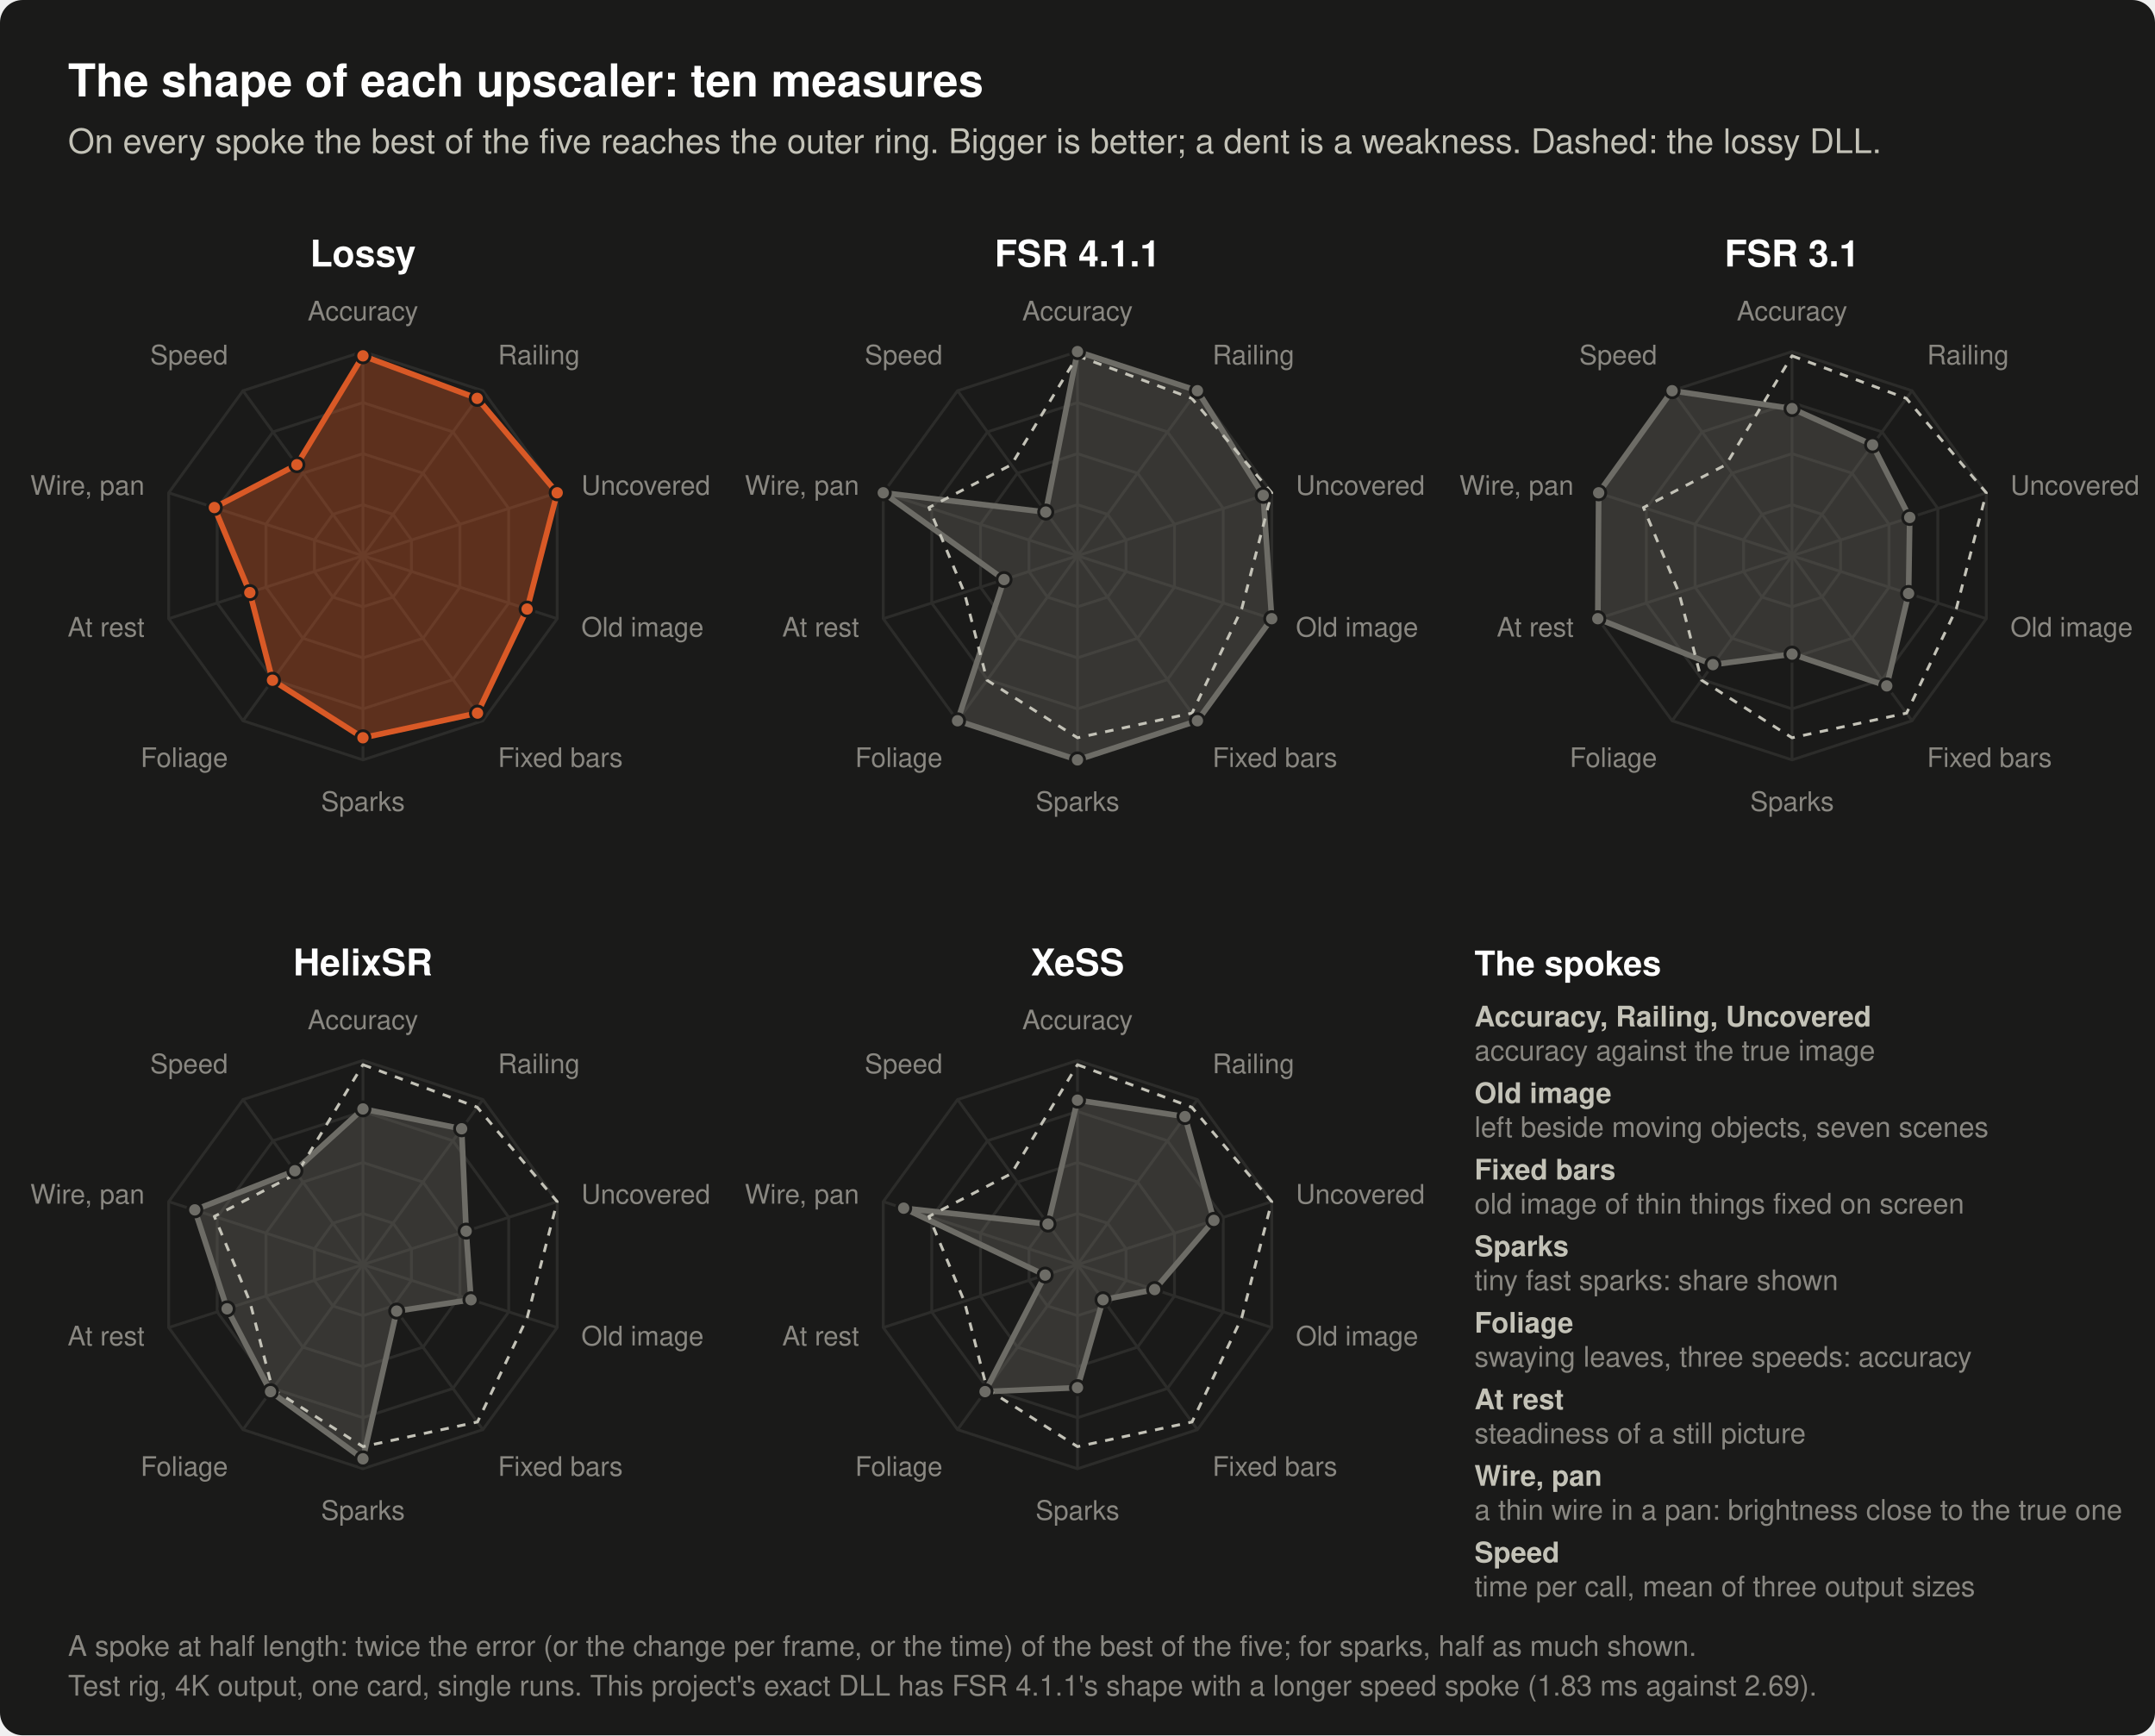
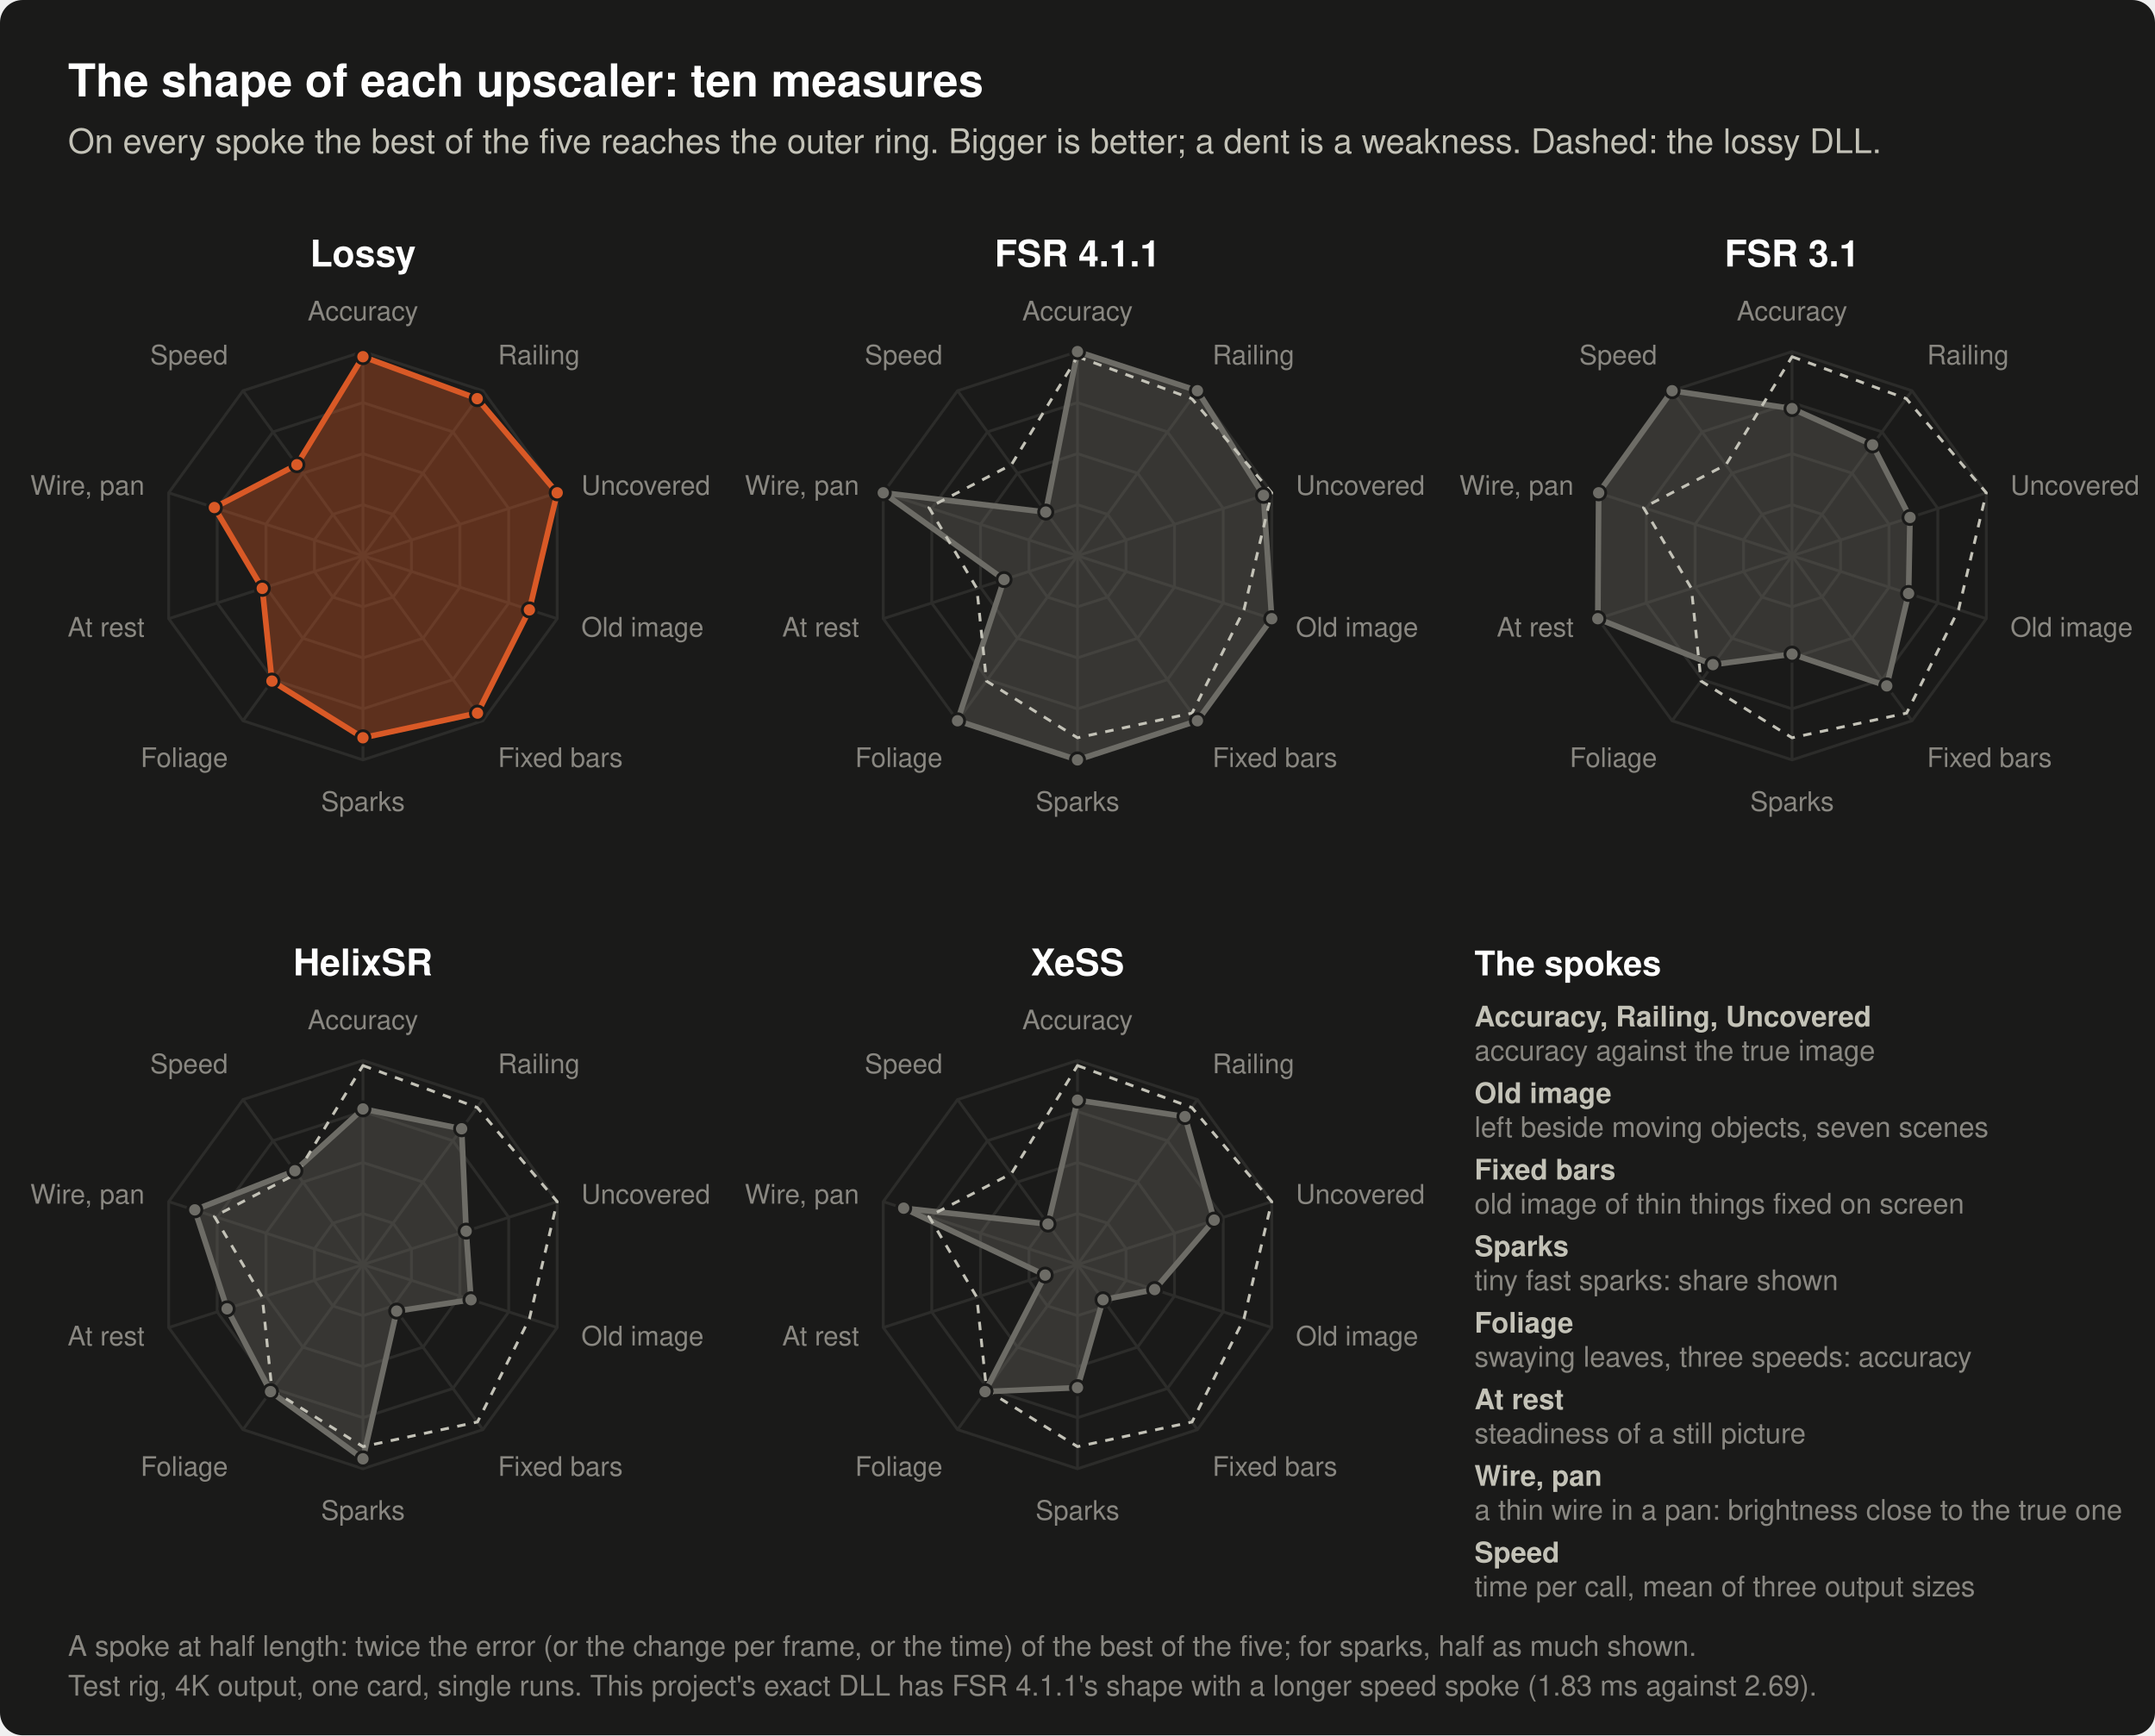
- <svg xmlns="http://www.w3.org/2000/svg" width="760" height="612" viewBox="0 0 760 612" role="img" aria-label="Five radar charts, one per upscaler, each with ten spokes; on every spoke the best of the five reaches the outer ring and the others reach in proportion to it, so a larger shape is better and a dent is a weakness. The lossy DLL comes first, and its shape is the dashed outline in the other four. Still picture and moving background, mean: accuracy (dB): FSR 4.1.1 46.80 dB, Lossy 46.62 dB, FSR 3.1 43.95 dB, HelixSR 44.45 dB, XeSS 44.92 dB. Thin railing in motion: accuracy (dB): FSR 4.1.1 41.82 dB, Lossy 41.40 dB, FSR 3.1 38.36 dB, HelixSR 40.12 dB, XeSS 40.86 dB. Areas a moving object has just uncovered, mean of a panning and a still camera: accuracy (dB): FSR 4.1.1 33.55 dB, Lossy 33.94 dB, FSR 3.1 29.59 dB, HelixSR 28.44 dB, XeSS 30.87 dB. Old image beside a moving object, mean of seven scenes: error (of 255): FSR 4.1.1 1.92, Lossy 2.27, FSR 3.1 3.20, HelixSR 3.45, XeSS 4.84. Thin bars fixed on screen in front of a panning background, mean of four pans: error where their old image lands (of 255): FSR 4.1.1 0.82, Lossy 0.86, FSR 3.1 1.04, HelixSR 2.92, XeSS 3.85. Tiny fast sparks: share of their brightness shown (%): FSR 4.1.1 83%, Lossy 74%, FSR 3.1 40%, HelixSR 79%, XeSS 50%. Leaves swaying without motion vectors, mean of three sway speeds: error (of 255): FSR 4.1.1 11.0, Lossy 14.6, FSR 3.1 16.7, HelixSR 14.3, XeSS 14.3. Still picture: change per frame (of 255): FSR 4.1.1 0.037, Lossy 0.024, FSR 3.1 0.014, HelixSR 0.020, XeSS 0.084. Thin wire under a slow pan: how close its brightness is to the true one (%): FSR 4.1.1 90.5%, Lossy 69.3%, FSR 3.1 90.2%, HelixSR 78.4%, XeSS 81.0%. Time per upscale call, mean of 1080p, 1440p and 4K output (ms): FSR 4.1.1 2.69 ms, Lossy 1.29 ms, FSR 3.1 0.71 ms, HelixSR 1.25 ms, XeSS 2.90 ms.">
+ <svg xmlns="http://www.w3.org/2000/svg" width="760" height="612" viewBox="0 0 760 612" role="img" aria-label="Five radar charts, one per upscaler, each with ten spokes; on every spoke the best of the five reaches the outer ring and the others reach in proportion to it, so a larger shape is better and a dent is a weakness. The lossy DLL comes first, and its shape is the dashed outline in the other four. Still picture and moving background, mean: accuracy (dB): FSR 4.1.1 46.80 dB, Lossy 46.58 dB, FSR 3.1 43.95 dB, HelixSR 44.45 dB, XeSS 44.92 dB. Thin railing in motion: accuracy (dB): FSR 4.1.1 41.82 dB, Lossy 41.39 dB, FSR 3.1 38.36 dB, HelixSR 40.12 dB, XeSS 40.86 dB. Areas a moving object has just uncovered, mean of a panning and a still camera: accuracy (dB): FSR 4.1.1 33.55 dB, Lossy 33.92 dB, FSR 3.1 29.59 dB, HelixSR 28.44 dB, XeSS 30.87 dB. Old image beside a moving object, mean of seven scenes: error (of 255): FSR 4.1.1 1.92, Lossy 2.24, FSR 3.1 3.20, HelixSR 3.45, XeSS 4.84. Thin bars fixed on screen in front of a panning background, mean of four pans: error where their old image lands (of 255): FSR 4.1.1 0.82, Lossy 0.86, FSR 3.1 1.04, HelixSR 2.92, XeSS 3.85. Tiny fast sparks: share of their brightness shown (%): FSR 4.1.1 83%, Lossy 74%, FSR 3.1 40%, HelixSR 79%, XeSS 50%. Leaves swaying without motion vectors, mean of three sway speeds: error (of 255): FSR 4.1.1 11.0, Lossy 14.5, FSR 3.1 16.7, HelixSR 14.3, XeSS 14.3. Still picture: change per frame (of 255): FSR 4.1.1 0.037, Lossy 0.027, FSR 3.1 0.014, HelixSR 0.020, XeSS 0.084. Thin wire under a slow pan: how close its brightness is to the true one (%): FSR 4.1.1 90.5%, Lossy 69.3%, FSR 3.1 90.2%, HelixSR 78.4%, XeSS 81.0%. Time per upscale call, mean of 1080p, 1440p and 4K output (ms): FSR 4.1.1 2.69 ms, Lossy 1.29 ms, FSR 3.1 0.71 ms, HelixSR 1.25 ms, XeSS 2.90 ms.">
  <rect x="0.0" y="0.0" width="760.0" height="612.0" rx="8" fill="#1a1a19" />
  <text x="24.0" y="34.0" font-family="-apple-system, 'Segoe UI', Helvetica, Arial, sans-serif" font-size="16" font-weight="600" text-anchor="start" fill="#ffffff">The shape of each upscaler: ten measures</text>
  <text x="24.0" y="54.0" font-family="-apple-system, 'Segoe UI', Helvetica, Arial, sans-serif" font-size="12" text-anchor="start" fill="#c3c2b7">On every spoke the best of the five reaches the outer ring. Bigger is better; a dent is a weakness. Dashed: the lossy DLL.</text>
  <text x="128.0" y="94.0" font-family="-apple-system, 'Segoe UI', Helvetica, Arial, sans-serif" font-size="13" font-weight="600" text-anchor="middle" fill="#ffffff">Lossy</text>
  <polygon points="128.0,178.0 138.6,181.4 145.1,190.4 145.1,201.6 138.6,210.6 128.0,214.0 117.4,210.6 110.9,201.6 110.9,190.4 117.4,181.4" fill="none" stroke="#2c2c2a" stroke-width="1" />
  <polygon points="128.0,160.0 149.2,166.9 162.2,184.9 162.2,207.1 149.2,225.1 128.0,232.0 106.8,225.1 93.8,207.1 93.8,184.9 106.8,166.9" fill="none" stroke="#2c2c2a" stroke-width="1" />
  <polygon points="128.0,142.0 159.7,152.3 179.4,179.3 179.4,212.7 159.7,239.7 128.0,250.0 96.3,239.7 76.6,212.7 76.6,179.3 96.3,152.3" fill="none" stroke="#2c2c2a" stroke-width="1" />
  <polygon points="128.0,124.0 170.3,137.8 196.5,173.8 196.5,218.2 170.3,254.2 128.0,268.0 85.7,254.2 59.5,218.2 59.5,173.8 85.7,137.8" fill="none" stroke="#2c2c2a" stroke-width="1" />
  <line x1="128.0" y1="196.0" x2="128.0" y2="124.0" stroke="#2c2c2a" stroke-width="1" />
  <line x1="128.0" y1="196.0" x2="170.3" y2="137.8" stroke="#2c2c2a" stroke-width="1" />
  <line x1="128.0" y1="196.0" x2="196.5" y2="173.8" stroke="#2c2c2a" stroke-width="1" />
  <line x1="128.0" y1="196.0" x2="196.5" y2="218.2" stroke="#2c2c2a" stroke-width="1" />
  <line x1="128.0" y1="196.0" x2="170.3" y2="254.2" stroke="#2c2c2a" stroke-width="1" />
  <line x1="128.0" y1="196.0" x2="128.0" y2="268.0" stroke="#2c2c2a" stroke-width="1" />
  <line x1="128.0" y1="196.0" x2="85.7" y2="254.2" stroke="#2c2c2a" stroke-width="1" />
  <line x1="128.0" y1="196.0" x2="59.5" y2="218.2" stroke="#2c2c2a" stroke-width="1" />
  <line x1="128.0" y1="196.0" x2="59.5" y2="173.8" stroke="#2c2c2a" stroke-width="1" />
  <line x1="128.0" y1="196.0" x2="85.7" y2="137.8" stroke="#2c2c2a" stroke-width="1" />
-   <polygon points="128.0,125.5 168.3,140.5 196.5,173.8 185.9,214.8 168.4,251.5 128.0,260.2 96.1,239.9 88.1,209.0 75.6,179.0 104.7,163.9" fill="#d95926" fill-opacity="0.35" stroke="#d95926" stroke-width="2" stroke-linejoin="round" />
-   <circle cx="128.0" cy="125.5" r="2.5" fill="#d95926" stroke="#1a1a19" stroke-width="1" />
-   <circle cx="168.3" cy="140.5" r="2.5" fill="#d95926" stroke="#1a1a19" stroke-width="1" />
+   <polygon points="128.0,125.8 168.3,140.6 196.5,173.8 186.7,215.1 168.4,251.5 128.0,260.2 95.9,240.2 92.5,207.5 75.6,179.0 104.7,163.9" fill="#d95926" fill-opacity="0.35" stroke="#d95926" stroke-width="2" stroke-linejoin="round" />
+   <circle cx="128.0" cy="125.8" r="2.5" fill="#d95926" stroke="#1a1a19" stroke-width="1" />
+   <circle cx="168.3" cy="140.6" r="2.5" fill="#d95926" stroke="#1a1a19" stroke-width="1" />
  <circle cx="196.5" cy="173.8" r="2.5" fill="#d95926" stroke="#1a1a19" stroke-width="1" />
-   <circle cx="185.9" cy="214.8" r="2.5" fill="#d95926" stroke="#1a1a19" stroke-width="1" />
+   <circle cx="186.7" cy="215.1" r="2.5" fill="#d95926" stroke="#1a1a19" stroke-width="1" />
  <circle cx="168.4" cy="251.5" r="2.5" fill="#d95926" stroke="#1a1a19" stroke-width="1" />
  <circle cx="128.0" cy="260.2" r="2.5" fill="#d95926" stroke="#1a1a19" stroke-width="1" />
-   <circle cx="96.1" cy="239.9" r="2.5" fill="#d95926" stroke="#1a1a19" stroke-width="1" />
-   <circle cx="88.1" cy="209.0" r="2.5" fill="#d95926" stroke="#1a1a19" stroke-width="1" />
+   <circle cx="95.9" cy="240.2" r="2.5" fill="#d95926" stroke="#1a1a19" stroke-width="1" />
+   <circle cx="92.5" cy="207.5" r="2.5" fill="#d95926" stroke="#1a1a19" stroke-width="1" />
  <circle cx="75.6" cy="179.0" r="2.5" fill="#d95926" stroke="#1a1a19" stroke-width="1" />
  <circle cx="104.7" cy="163.9" r="2.5" fill="#d95926" stroke="#1a1a19" stroke-width="1" />
  <text x="128.0" y="113.0" font-family="-apple-system, 'Segoe UI', Helvetica, Arial, sans-serif" font-size="9.5" text-anchor="middle" fill="#898781">Accuracy</text>
  <text x="175.6" y="128.5" font-family="-apple-system, 'Segoe UI', Helvetica, Arial, sans-serif" font-size="9.5" text-anchor="start" fill="#898781">Railing</text>
  <text x="205.0" y="174.5" font-family="-apple-system, 'Segoe UI', Helvetica, Arial, sans-serif" font-size="9.5" text-anchor="start" fill="#898781">Uncovered</text>
  <text x="205.0" y="224.5" font-family="-apple-system, 'Segoe UI', Helvetica, Arial, sans-serif" font-size="9.5" text-anchor="start" fill="#898781">Old image</text>
  <text x="175.6" y="270.5" font-family="-apple-system, 'Segoe UI', Helvetica, Arial, sans-serif" font-size="9.5" text-anchor="start" fill="#898781">Fixed bars</text>
  <text x="128.0" y="286.0" font-family="-apple-system, 'Segoe UI', Helvetica, Arial, sans-serif" font-size="9.5" text-anchor="middle" fill="#898781">Sparks</text>
  <text x="80.4" y="270.5" font-family="-apple-system, 'Segoe UI', Helvetica, Arial, sans-serif" font-size="9.5" text-anchor="end" fill="#898781">Foliage</text>
  <text x="51.0" y="224.5" font-family="-apple-system, 'Segoe UI', Helvetica, Arial, sans-serif" font-size="9.5" text-anchor="end" fill="#898781">At rest</text>
  <text x="51.0" y="174.5" font-family="-apple-system, 'Segoe UI', Helvetica, Arial, sans-serif" font-size="9.5" text-anchor="end" fill="#898781">Wire, pan</text>
  <text x="80.4" y="128.5" font-family="-apple-system, 'Segoe UI', Helvetica, Arial, sans-serif" font-size="9.5" text-anchor="end" fill="#898781">Speed</text>
  <text x="380.0" y="94.0" font-family="-apple-system, 'Segoe UI', Helvetica, Arial, sans-serif" font-size="13" font-weight="600" text-anchor="middle" fill="#ffffff">FSR 4.1.1</text>
  <polygon points="380.0,178.0 390.6,181.4 397.1,190.4 397.1,201.6 390.6,210.6 380.0,214.0 369.4,210.6 362.9,201.6 362.9,190.4 369.4,181.4" fill="none" stroke="#2c2c2a" stroke-width="1" />
  <polygon points="380.0,160.0 401.2,166.9 414.2,184.9 414.2,207.1 401.2,225.1 380.0,232.0 358.8,225.1 345.8,207.1 345.8,184.9 358.8,166.9" fill="none" stroke="#2c2c2a" stroke-width="1" />
  <polygon points="380.0,142.0 411.7,152.3 431.4,179.3 431.4,212.7 411.7,239.7 380.0,250.0 348.3,239.7 328.6,212.7 328.6,179.3 348.3,152.3" fill="none" stroke="#2c2c2a" stroke-width="1" />
  <polygon points="380.0,124.0 422.3,137.8 448.5,173.8 448.5,218.2 422.3,254.2 380.0,268.0 337.7,254.2 311.5,218.2 311.5,173.8 337.7,137.8" fill="none" stroke="#2c2c2a" stroke-width="1" />
  <line x1="380.0" y1="196.0" x2="380.0" y2="124.0" stroke="#2c2c2a" stroke-width="1" />
  <line x1="380.0" y1="196.0" x2="422.3" y2="137.8" stroke="#2c2c2a" stroke-width="1" />
  <line x1="380.0" y1="196.0" x2="448.5" y2="173.8" stroke="#2c2c2a" stroke-width="1" />
  <line x1="380.0" y1="196.0" x2="448.5" y2="218.2" stroke="#2c2c2a" stroke-width="1" />
  <line x1="380.0" y1="196.0" x2="422.3" y2="254.2" stroke="#2c2c2a" stroke-width="1" />
  <line x1="380.0" y1="196.0" x2="380.0" y2="268.0" stroke="#2c2c2a" stroke-width="1" />
  <line x1="380.0" y1="196.0" x2="337.7" y2="254.2" stroke="#2c2c2a" stroke-width="1" />
  <line x1="380.0" y1="196.0" x2="311.5" y2="218.2" stroke="#2c2c2a" stroke-width="1" />
  <line x1="380.0" y1="196.0" x2="311.5" y2="173.8" stroke="#2c2c2a" stroke-width="1" />
  <line x1="380.0" y1="196.0" x2="337.7" y2="137.8" stroke="#2c2c2a" stroke-width="1" />
-   <polygon points="380.0,124.0 422.3,137.8 445.5,174.7 448.5,218.2 422.3,254.2 380.0,268.0 337.7,254.2 354.1,204.4 311.5,173.8 368.8,180.6" fill="#6d6c66" fill-opacity="0.35" stroke="#6d6c66" stroke-width="2" stroke-linejoin="round" />
-   <polygon points="380.0,125.5 420.3,140.5 448.5,173.8 437.9,214.8 420.4,251.5 380.0,260.2 348.1,239.9 340.1,209.0 327.6,179.0 356.7,163.9" fill="none" stroke="#c3c2b7" stroke-width="1" stroke-dasharray="3 3" stroke-linejoin="round" />
+   <polygon points="380.0,124.0 422.3,137.8 445.6,174.7 448.5,218.2 422.3,254.2 380.0,268.0 337.7,254.2 354.1,204.4 311.5,173.8 368.8,180.6" fill="#6d6c66" fill-opacity="0.35" stroke="#6d6c66" stroke-width="2" stroke-linejoin="round" />
+   <polygon points="380.0,125.8 420.3,140.6 448.5,173.8 438.7,215.1 420.4,251.5 380.0,260.2 347.9,240.2 344.5,207.5 327.6,179.0 356.7,163.9" fill="none" stroke="#c3c2b7" stroke-width="1" stroke-dasharray="3 3" stroke-linejoin="round" />
  <circle cx="380.0" cy="124.0" r="2.5" fill="#6d6c66" stroke="#1a1a19" stroke-width="1" />
  <circle cx="422.3" cy="137.8" r="2.5" fill="#6d6c66" stroke="#1a1a19" stroke-width="1" />
-   <circle cx="445.5" cy="174.7" r="2.5" fill="#6d6c66" stroke="#1a1a19" stroke-width="1" />
+   <circle cx="445.6" cy="174.7" r="2.5" fill="#6d6c66" stroke="#1a1a19" stroke-width="1" />
  <circle cx="448.5" cy="218.2" r="2.5" fill="#6d6c66" stroke="#1a1a19" stroke-width="1" />
  <circle cx="422.3" cy="254.2" r="2.5" fill="#6d6c66" stroke="#1a1a19" stroke-width="1" />
  <circle cx="380.0" cy="268.0" r="2.5" fill="#6d6c66" stroke="#1a1a19" stroke-width="1" />
  <circle cx="337.7" cy="254.2" r="2.5" fill="#6d6c66" stroke="#1a1a19" stroke-width="1" />
  <circle cx="354.1" cy="204.4" r="2.5" fill="#6d6c66" stroke="#1a1a19" stroke-width="1" />
  <circle cx="311.5" cy="173.8" r="2.5" fill="#6d6c66" stroke="#1a1a19" stroke-width="1" />
  <circle cx="368.8" cy="180.6" r="2.5" fill="#6d6c66" stroke="#1a1a19" stroke-width="1" />
  <text x="380.0" y="113.0" font-family="-apple-system, 'Segoe UI', Helvetica, Arial, sans-serif" font-size="9.5" text-anchor="middle" fill="#898781">Accuracy</text>
  <text x="427.6" y="128.5" font-family="-apple-system, 'Segoe UI', Helvetica, Arial, sans-serif" font-size="9.5" text-anchor="start" fill="#898781">Railing</text>
  <text x="457.0" y="174.5" font-family="-apple-system, 'Segoe UI', Helvetica, Arial, sans-serif" font-size="9.5" text-anchor="start" fill="#898781">Uncovered</text>
  <text x="457.0" y="224.5" font-family="-apple-system, 'Segoe UI', Helvetica, Arial, sans-serif" font-size="9.5" text-anchor="start" fill="#898781">Old image</text>
  <text x="427.6" y="270.5" font-family="-apple-system, 'Segoe UI', Helvetica, Arial, sans-serif" font-size="9.5" text-anchor="start" fill="#898781">Fixed bars</text>
  <text x="380.0" y="286.0" font-family="-apple-system, 'Segoe UI', Helvetica, Arial, sans-serif" font-size="9.5" text-anchor="middle" fill="#898781">Sparks</text>
  <text x="332.4" y="270.5" font-family="-apple-system, 'Segoe UI', Helvetica, Arial, sans-serif" font-size="9.5" text-anchor="end" fill="#898781">Foliage</text>
  <text x="303.0" y="224.5" font-family="-apple-system, 'Segoe UI', Helvetica, Arial, sans-serif" font-size="9.5" text-anchor="end" fill="#898781">At rest</text>
  <text x="303.0" y="174.5" font-family="-apple-system, 'Segoe UI', Helvetica, Arial, sans-serif" font-size="9.5" text-anchor="end" fill="#898781">Wire, pan</text>
  <text x="332.4" y="128.5" font-family="-apple-system, 'Segoe UI', Helvetica, Arial, sans-serif" font-size="9.5" text-anchor="end" fill="#898781">Speed</text>
  <text x="632.0" y="94.0" font-family="-apple-system, 'Segoe UI', Helvetica, Arial, sans-serif" font-size="13" font-weight="600" text-anchor="middle" fill="#ffffff">FSR 3.1</text>
  <polygon points="632.0,178.0 642.6,181.4 649.1,190.4 649.1,201.6 642.6,210.6 632.0,214.0 621.4,210.6 614.9,201.6 614.9,190.4 621.4,181.4" fill="none" stroke="#2c2c2a" stroke-width="1" />
  <polygon points="632.0,160.0 653.2,166.9 666.2,184.9 666.2,207.1 653.2,225.1 632.0,232.0 610.8,225.1 597.8,207.1 597.8,184.9 610.8,166.9" fill="none" stroke="#2c2c2a" stroke-width="1" />
  <polygon points="632.0,142.0 663.7,152.3 683.4,179.3 683.4,212.7 663.7,239.7 632.0,250.0 600.3,239.7 580.6,212.7 580.6,179.3 600.3,152.3" fill="none" stroke="#2c2c2a" stroke-width="1" />
  <polygon points="632.0,124.0 674.3,137.8 700.5,173.8 700.5,218.2 674.3,254.2 632.0,268.0 589.7,254.2 563.5,218.2 563.5,173.8 589.7,137.8" fill="none" stroke="#2c2c2a" stroke-width="1" />
  <line x1="632.0" y1="196.0" x2="632.0" y2="124.0" stroke="#2c2c2a" stroke-width="1" />
  <line x1="632.0" y1="196.0" x2="674.3" y2="137.8" stroke="#2c2c2a" stroke-width="1" />
  <line x1="632.0" y1="196.0" x2="700.5" y2="173.8" stroke="#2c2c2a" stroke-width="1" />
  <line x1="632.0" y1="196.0" x2="700.5" y2="218.2" stroke="#2c2c2a" stroke-width="1" />
  <line x1="632.0" y1="196.0" x2="674.3" y2="254.2" stroke="#2c2c2a" stroke-width="1" />
  <line x1="632.0" y1="196.0" x2="632.0" y2="268.0" stroke="#2c2c2a" stroke-width="1" />
  <line x1="632.0" y1="196.0" x2="589.7" y2="254.2" stroke="#2c2c2a" stroke-width="1" />
  <line x1="632.0" y1="196.0" x2="563.5" y2="218.2" stroke="#2c2c2a" stroke-width="1" />
  <line x1="632.0" y1="196.0" x2="563.5" y2="173.8" stroke="#2c2c2a" stroke-width="1" />
  <line x1="632.0" y1="196.0" x2="589.7" y2="137.8" stroke="#2c2c2a" stroke-width="1" />
-   <polygon points="632.0,144.1 660.4,156.9 673.5,182.5 673.1,209.3 665.4,241.9 632.0,230.7 604.1,234.4 563.5,218.2 563.8,173.8 589.7,137.8" fill="#6d6c66" fill-opacity="0.35" stroke="#6d6c66" stroke-width="2" stroke-linejoin="round" />
-   <polygon points="632.0,125.5 672.3,140.5 700.5,173.8 689.9,214.8 672.4,251.5 632.0,260.2 600.1,239.9 592.1,209.0 579.6,179.0 608.7,163.9" fill="none" stroke="#c3c2b7" stroke-width="1" stroke-dasharray="3 3" stroke-linejoin="round" />
+   <polygon points="632.0,144.1 660.4,156.9 673.6,182.5 673.1,209.3 665.4,241.9 632.0,230.7 604.1,234.4 563.5,218.2 563.8,173.8 589.7,137.8" fill="#6d6c66" fill-opacity="0.35" stroke="#6d6c66" stroke-width="2" stroke-linejoin="round" />
+   <polygon points="632.0,125.8 672.3,140.6 700.5,173.8 690.7,215.1 672.4,251.5 632.0,260.2 599.9,240.2 596.5,207.5 579.6,179.0 608.7,163.9" fill="none" stroke="#c3c2b7" stroke-width="1" stroke-dasharray="3 3" stroke-linejoin="round" />
  <circle cx="632.0" cy="144.1" r="2.5" fill="#6d6c66" stroke="#1a1a19" stroke-width="1" />
  <circle cx="660.4" cy="156.9" r="2.5" fill="#6d6c66" stroke="#1a1a19" stroke-width="1" />
-   <circle cx="673.5" cy="182.5" r="2.5" fill="#6d6c66" stroke="#1a1a19" stroke-width="1" />
+   <circle cx="673.6" cy="182.5" r="2.5" fill="#6d6c66" stroke="#1a1a19" stroke-width="1" />
  <circle cx="673.1" cy="209.3" r="2.5" fill="#6d6c66" stroke="#1a1a19" stroke-width="1" />
  <circle cx="665.4" cy="241.9" r="2.5" fill="#6d6c66" stroke="#1a1a19" stroke-width="1" />
  <circle cx="632.0" cy="230.7" r="2.5" fill="#6d6c66" stroke="#1a1a19" stroke-width="1" />
  <circle cx="604.1" cy="234.4" r="2.5" fill="#6d6c66" stroke="#1a1a19" stroke-width="1" />
  <circle cx="563.5" cy="218.2" r="2.5" fill="#6d6c66" stroke="#1a1a19" stroke-width="1" />
  <circle cx="563.8" cy="173.8" r="2.5" fill="#6d6c66" stroke="#1a1a19" stroke-width="1" />
  <circle cx="589.7" cy="137.8" r="2.5" fill="#6d6c66" stroke="#1a1a19" stroke-width="1" />
  <text x="632.0" y="113.0" font-family="-apple-system, 'Segoe UI', Helvetica, Arial, sans-serif" font-size="9.5" text-anchor="middle" fill="#898781">Accuracy</text>
  <text x="679.6" y="128.5" font-family="-apple-system, 'Segoe UI', Helvetica, Arial, sans-serif" font-size="9.5" text-anchor="start" fill="#898781">Railing</text>
  <text x="709.0" y="174.5" font-family="-apple-system, 'Segoe UI', Helvetica, Arial, sans-serif" font-size="9.5" text-anchor="start" fill="#898781">Uncovered</text>
  <text x="709.0" y="224.5" font-family="-apple-system, 'Segoe UI', Helvetica, Arial, sans-serif" font-size="9.5" text-anchor="start" fill="#898781">Old image</text>
  <text x="679.6" y="270.5" font-family="-apple-system, 'Segoe UI', Helvetica, Arial, sans-serif" font-size="9.5" text-anchor="start" fill="#898781">Fixed bars</text>
  <text x="632.0" y="286.0" font-family="-apple-system, 'Segoe UI', Helvetica, Arial, sans-serif" font-size="9.5" text-anchor="middle" fill="#898781">Sparks</text>
  <text x="584.4" y="270.5" font-family="-apple-system, 'Segoe UI', Helvetica, Arial, sans-serif" font-size="9.5" text-anchor="end" fill="#898781">Foliage</text>
  <text x="555.0" y="224.5" font-family="-apple-system, 'Segoe UI', Helvetica, Arial, sans-serif" font-size="9.5" text-anchor="end" fill="#898781">At rest</text>
  <text x="555.0" y="174.5" font-family="-apple-system, 'Segoe UI', Helvetica, Arial, sans-serif" font-size="9.5" text-anchor="end" fill="#898781">Wire, pan</text>
  <text x="584.4" y="128.5" font-family="-apple-system, 'Segoe UI', Helvetica, Arial, sans-serif" font-size="9.5" text-anchor="end" fill="#898781">Speed</text>
  <text x="128.0" y="344.0" font-family="-apple-system, 'Segoe UI', Helvetica, Arial, sans-serif" font-size="13" font-weight="600" text-anchor="middle" fill="#ffffff">HelixSR</text>
  <polygon points="128.0,428.0 138.6,431.4 145.1,440.4 145.1,451.6 138.6,460.6 128.0,464.0 117.4,460.6 110.9,451.6 110.9,440.4 117.4,431.4" fill="none" stroke="#2c2c2a" stroke-width="1" />
  <polygon points="128.0,410.0 149.2,416.9 162.2,434.9 162.2,457.1 149.2,475.1 128.0,482.0 106.8,475.1 93.8,457.1 93.8,434.9 106.8,416.9" fill="none" stroke="#2c2c2a" stroke-width="1" />
  <polygon points="128.0,392.0 159.7,402.3 179.4,429.3 179.4,462.7 159.7,489.7 128.0,500.0 96.3,489.7 76.6,462.7 76.6,429.3 96.3,402.3" fill="none" stroke="#2c2c2a" stroke-width="1" />
  <polygon points="128.0,374.0 170.3,387.8 196.5,423.8 196.5,468.2 170.3,504.2 128.0,518.0 85.7,504.2 59.5,468.2 59.5,423.8 85.7,387.8" fill="none" stroke="#2c2c2a" stroke-width="1" />
  <line x1="128.0" y1="446.0" x2="128.0" y2="374.0" stroke="#2c2c2a" stroke-width="1" />
  <line x1="128.0" y1="446.0" x2="170.3" y2="387.8" stroke="#2c2c2a" stroke-width="1" />
  <line x1="128.0" y1="446.0" x2="196.5" y2="423.8" stroke="#2c2c2a" stroke-width="1" />
  <line x1="128.0" y1="446.0" x2="196.5" y2="468.2" stroke="#2c2c2a" stroke-width="1" />
  <line x1="128.0" y1="446.0" x2="170.3" y2="504.2" stroke="#2c2c2a" stroke-width="1" />
  <line x1="128.0" y1="446.0" x2="128.0" y2="518.0" stroke="#2c2c2a" stroke-width="1" />
  <line x1="128.0" y1="446.0" x2="85.7" y2="504.2" stroke="#2c2c2a" stroke-width="1" />
  <line x1="128.0" y1="446.0" x2="59.5" y2="468.2" stroke="#2c2c2a" stroke-width="1" />
  <line x1="128.0" y1="446.0" x2="59.5" y2="423.8" stroke="#2c2c2a" stroke-width="1" />
  <line x1="128.0" y1="446.0" x2="85.7" y2="387.8" stroke="#2c2c2a" stroke-width="1" />
  <polygon points="128.0,391.1 162.8,398.1 164.4,434.2 166.1,458.4 139.9,462.4 128.0,514.5 95.4,490.8 80.1,461.6 68.7,426.7 104.0,412.9" fill="#6d6c66" fill-opacity="0.35" stroke="#6d6c66" stroke-width="2" stroke-linejoin="round" />
-   <polygon points="128.0,375.5 168.3,390.5 196.5,423.8 185.9,464.8 168.4,501.5 128.0,510.2 96.1,489.9 88.1,459.0 75.6,429.0 104.7,413.9" fill="none" stroke="#c3c2b7" stroke-width="1" stroke-dasharray="3 3" stroke-linejoin="round" />
+   <polygon points="128.0,375.8 168.3,390.6 196.5,423.8 186.7,465.1 168.4,501.5 128.0,510.2 95.9,490.2 92.5,457.5 75.6,429.0 104.7,413.9" fill="none" stroke="#c3c2b7" stroke-width="1" stroke-dasharray="3 3" stroke-linejoin="round" />
  <circle cx="128.0" cy="391.1" r="2.5" fill="#6d6c66" stroke="#1a1a19" stroke-width="1" />
  <circle cx="162.8" cy="398.1" r="2.5" fill="#6d6c66" stroke="#1a1a19" stroke-width="1" />
  <circle cx="164.4" cy="434.2" r="2.5" fill="#6d6c66" stroke="#1a1a19" stroke-width="1" />
  <circle cx="166.1" cy="458.4" r="2.5" fill="#6d6c66" stroke="#1a1a19" stroke-width="1" />
  <circle cx="139.9" cy="462.4" r="2.5" fill="#6d6c66" stroke="#1a1a19" stroke-width="1" />
  <circle cx="128.0" cy="514.5" r="2.5" fill="#6d6c66" stroke="#1a1a19" stroke-width="1" />
  <circle cx="95.4" cy="490.8" r="2.5" fill="#6d6c66" stroke="#1a1a19" stroke-width="1" />
  <circle cx="80.1" cy="461.6" r="2.5" fill="#6d6c66" stroke="#1a1a19" stroke-width="1" />
  <circle cx="68.7" cy="426.7" r="2.5" fill="#6d6c66" stroke="#1a1a19" stroke-width="1" />
  <circle cx="104.0" cy="412.9" r="2.5" fill="#6d6c66" stroke="#1a1a19" stroke-width="1" />
  <text x="128.0" y="363.0" font-family="-apple-system, 'Segoe UI', Helvetica, Arial, sans-serif" font-size="9.5" text-anchor="middle" fill="#898781">Accuracy</text>
  <text x="175.6" y="378.5" font-family="-apple-system, 'Segoe UI', Helvetica, Arial, sans-serif" font-size="9.5" text-anchor="start" fill="#898781">Railing</text>
  <text x="205.0" y="424.5" font-family="-apple-system, 'Segoe UI', Helvetica, Arial, sans-serif" font-size="9.5" text-anchor="start" fill="#898781">Uncovered</text>
  <text x="205.0" y="474.5" font-family="-apple-system, 'Segoe UI', Helvetica, Arial, sans-serif" font-size="9.5" text-anchor="start" fill="#898781">Old image</text>
  <text x="175.6" y="520.5" font-family="-apple-system, 'Segoe UI', Helvetica, Arial, sans-serif" font-size="9.5" text-anchor="start" fill="#898781">Fixed bars</text>
  <text x="128.0" y="536.0" font-family="-apple-system, 'Segoe UI', Helvetica, Arial, sans-serif" font-size="9.5" text-anchor="middle" fill="#898781">Sparks</text>
  <text x="80.4" y="520.5" font-family="-apple-system, 'Segoe UI', Helvetica, Arial, sans-serif" font-size="9.5" text-anchor="end" fill="#898781">Foliage</text>
  <text x="51.0" y="474.5" font-family="-apple-system, 'Segoe UI', Helvetica, Arial, sans-serif" font-size="9.5" text-anchor="end" fill="#898781">At rest</text>
  <text x="51.0" y="424.5" font-family="-apple-system, 'Segoe UI', Helvetica, Arial, sans-serif" font-size="9.5" text-anchor="end" fill="#898781">Wire, pan</text>
  <text x="80.4" y="378.5" font-family="-apple-system, 'Segoe UI', Helvetica, Arial, sans-serif" font-size="9.5" text-anchor="end" fill="#898781">Speed</text>
  <text x="380.0" y="344.0" font-family="-apple-system, 'Segoe UI', Helvetica, Arial, sans-serif" font-size="13" font-weight="600" text-anchor="middle" fill="#ffffff">XeSS</text>
  <polygon points="380.0,428.0 390.6,431.4 397.1,440.4 397.1,451.6 390.6,460.6 380.0,464.0 369.4,460.6 362.9,451.6 362.9,440.4 369.4,431.4" fill="none" stroke="#2c2c2a" stroke-width="1" />
  <polygon points="380.0,410.0 401.2,416.9 414.2,434.9 414.2,457.1 401.2,475.1 380.0,482.0 358.8,475.1 345.8,457.1 345.8,434.9 358.8,416.9" fill="none" stroke="#2c2c2a" stroke-width="1" />
  <polygon points="380.0,392.0 411.7,402.3 431.4,429.3 431.4,462.7 411.7,489.7 380.0,500.0 348.3,489.7 328.6,462.7 328.6,429.3 348.3,402.3" fill="none" stroke="#2c2c2a" stroke-width="1" />
  <polygon points="380.0,374.0 422.3,387.8 448.5,423.8 448.5,468.2 422.3,504.2 380.0,518.0 337.7,504.2 311.5,468.2 311.5,423.8 337.7,387.8" fill="none" stroke="#2c2c2a" stroke-width="1" />
  <line x1="380.0" y1="446.0" x2="380.0" y2="374.0" stroke="#2c2c2a" stroke-width="1" />
  <line x1="380.0" y1="446.0" x2="422.3" y2="387.8" stroke="#2c2c2a" stroke-width="1" />
  <line x1="380.0" y1="446.0" x2="448.5" y2="423.8" stroke="#2c2c2a" stroke-width="1" />
  <line x1="380.0" y1="446.0" x2="448.5" y2="468.2" stroke="#2c2c2a" stroke-width="1" />
  <line x1="380.0" y1="446.0" x2="422.3" y2="504.2" stroke="#2c2c2a" stroke-width="1" />
  <line x1="380.0" y1="446.0" x2="380.0" y2="518.0" stroke="#2c2c2a" stroke-width="1" />
  <line x1="380.0" y1="446.0" x2="337.7" y2="504.2" stroke="#2c2c2a" stroke-width="1" />
  <line x1="380.0" y1="446.0" x2="311.5" y2="468.2" stroke="#2c2c2a" stroke-width="1" />
  <line x1="380.0" y1="446.0" x2="311.5" y2="423.8" stroke="#2c2c2a" stroke-width="1" />
  <line x1="380.0" y1="446.0" x2="337.7" y2="387.8" stroke="#2c2c2a" stroke-width="1" />
-   <polygon points="380.0,388.0 417.9,393.8 428.1,430.4 407.2,454.8 389.0,458.4 380.0,489.4 347.4,490.8 368.6,449.7 318.7,426.1 369.6,431.7" fill="#6d6c66" fill-opacity="0.35" stroke="#6d6c66" stroke-width="2" stroke-linejoin="round" />
-   <polygon points="380.0,375.5 420.3,390.5 448.5,423.8 437.9,464.8 420.4,501.5 380.0,510.2 348.1,489.9 340.1,459.0 327.6,429.0 356.7,413.9" fill="none" stroke="#c3c2b7" stroke-width="1" stroke-dasharray="3 3" stroke-linejoin="round" />
+   <polygon points="380.0,388.0 417.9,393.8 428.2,430.3 407.2,454.8 389.0,458.4 380.0,489.4 347.4,490.8 368.6,449.7 318.7,426.1 369.6,431.7" fill="#6d6c66" fill-opacity="0.35" stroke="#6d6c66" stroke-width="2" stroke-linejoin="round" />
+   <polygon points="380.0,375.8 420.3,390.6 448.5,423.8 438.7,465.1 420.4,501.5 380.0,510.2 347.9,490.2 344.5,457.5 327.6,429.0 356.7,413.9" fill="none" stroke="#c3c2b7" stroke-width="1" stroke-dasharray="3 3" stroke-linejoin="round" />
  <circle cx="380.0" cy="388.0" r="2.5" fill="#6d6c66" stroke="#1a1a19" stroke-width="1" />
  <circle cx="417.9" cy="393.8" r="2.5" fill="#6d6c66" stroke="#1a1a19" stroke-width="1" />
-   <circle cx="428.1" cy="430.4" r="2.5" fill="#6d6c66" stroke="#1a1a19" stroke-width="1" />
+   <circle cx="428.2" cy="430.3" r="2.5" fill="#6d6c66" stroke="#1a1a19" stroke-width="1" />
  <circle cx="407.2" cy="454.8" r="2.5" fill="#6d6c66" stroke="#1a1a19" stroke-width="1" />
  <circle cx="389.0" cy="458.4" r="2.5" fill="#6d6c66" stroke="#1a1a19" stroke-width="1" />
  <circle cx="380.0" cy="489.4" r="2.5" fill="#6d6c66" stroke="#1a1a19" stroke-width="1" />
  <circle cx="347.4" cy="490.8" r="2.5" fill="#6d6c66" stroke="#1a1a19" stroke-width="1" />
  <circle cx="368.6" cy="449.7" r="2.5" fill="#6d6c66" stroke="#1a1a19" stroke-width="1" />
  <circle cx="318.7" cy="426.1" r="2.5" fill="#6d6c66" stroke="#1a1a19" stroke-width="1" />
  <circle cx="369.6" cy="431.7" r="2.5" fill="#6d6c66" stroke="#1a1a19" stroke-width="1" />
  <text x="380.0" y="363.0" font-family="-apple-system, 'Segoe UI', Helvetica, Arial, sans-serif" font-size="9.5" text-anchor="middle" fill="#898781">Accuracy</text>
  <text x="427.6" y="378.5" font-family="-apple-system, 'Segoe UI', Helvetica, Arial, sans-serif" font-size="9.5" text-anchor="start" fill="#898781">Railing</text>
  <text x="457.0" y="424.5" font-family="-apple-system, 'Segoe UI', Helvetica, Arial, sans-serif" font-size="9.5" text-anchor="start" fill="#898781">Uncovered</text>
  <text x="457.0" y="474.5" font-family="-apple-system, 'Segoe UI', Helvetica, Arial, sans-serif" font-size="9.5" text-anchor="start" fill="#898781">Old image</text>
  <text x="427.6" y="520.5" font-family="-apple-system, 'Segoe UI', Helvetica, Arial, sans-serif" font-size="9.5" text-anchor="start" fill="#898781">Fixed bars</text>
  <text x="380.0" y="536.0" font-family="-apple-system, 'Segoe UI', Helvetica, Arial, sans-serif" font-size="9.5" text-anchor="middle" fill="#898781">Sparks</text>
  <text x="332.4" y="520.5" font-family="-apple-system, 'Segoe UI', Helvetica, Arial, sans-serif" font-size="9.5" text-anchor="end" fill="#898781">Foliage</text>
  <text x="303.0" y="474.5" font-family="-apple-system, 'Segoe UI', Helvetica, Arial, sans-serif" font-size="9.5" text-anchor="end" fill="#898781">At rest</text>
  <text x="303.0" y="424.5" font-family="-apple-system, 'Segoe UI', Helvetica, Arial, sans-serif" font-size="9.5" text-anchor="end" fill="#898781">Wire, pan</text>
  <text x="332.4" y="378.5" font-family="-apple-system, 'Segoe UI', Helvetica, Arial, sans-serif" font-size="9.5" text-anchor="end" fill="#898781">Speed</text>
  <text x="520.0" y="344.0" font-family="-apple-system, 'Segoe UI', Helvetica, Arial, sans-serif" font-size="12" font-weight="600" text-anchor="start" fill="#ffffff">The spokes</text>
  <text x="520.0" y="362.0" font-family="-apple-system, 'Segoe UI', Helvetica, Arial, sans-serif" font-size="10" font-weight="600" text-anchor="start" fill="#c3c2b7">Accuracy, Railing, Uncovered</text>
  <text x="520.0" y="374.0" font-family="-apple-system, 'Segoe UI', Helvetica, Arial, sans-serif" font-size="10" text-anchor="start" fill="#898781">accuracy against the true image</text>
  <text x="520.0" y="389.0" font-family="-apple-system, 'Segoe UI', Helvetica, Arial, sans-serif" font-size="10" font-weight="600" text-anchor="start" fill="#c3c2b7">Old image</text>
  <text x="520.0" y="401.0" font-family="-apple-system, 'Segoe UI', Helvetica, Arial, sans-serif" font-size="10" text-anchor="start" fill="#898781">left beside moving objects, seven scenes</text>
  <text x="520.0" y="416.0" font-family="-apple-system, 'Segoe UI', Helvetica, Arial, sans-serif" font-size="10" font-weight="600" text-anchor="start" fill="#c3c2b7">Fixed bars</text>
  <text x="520.0" y="428.0" font-family="-apple-system, 'Segoe UI', Helvetica, Arial, sans-serif" font-size="10" text-anchor="start" fill="#898781">old image of thin things fixed on screen</text>
  <text x="520.0" y="443.0" font-family="-apple-system, 'Segoe UI', Helvetica, Arial, sans-serif" font-size="10" font-weight="600" text-anchor="start" fill="#c3c2b7">Sparks</text>
  <text x="520.0" y="455.0" font-family="-apple-system, 'Segoe UI', Helvetica, Arial, sans-serif" font-size="10" text-anchor="start" fill="#898781">tiny fast sparks: share shown</text>
  <text x="520.0" y="470.0" font-family="-apple-system, 'Segoe UI', Helvetica, Arial, sans-serif" font-size="10" font-weight="600" text-anchor="start" fill="#c3c2b7">Foliage</text>
  <text x="520.0" y="482.0" font-family="-apple-system, 'Segoe UI', Helvetica, Arial, sans-serif" font-size="10" text-anchor="start" fill="#898781">swaying leaves, three speeds: accuracy</text>
  <text x="520.0" y="497.0" font-family="-apple-system, 'Segoe UI', Helvetica, Arial, sans-serif" font-size="10" font-weight="600" text-anchor="start" fill="#c3c2b7">At rest</text>
  <text x="520.0" y="509.0" font-family="-apple-system, 'Segoe UI', Helvetica, Arial, sans-serif" font-size="10" text-anchor="start" fill="#898781">steadiness of a still picture</text>
  <text x="520.0" y="524.0" font-family="-apple-system, 'Segoe UI', Helvetica, Arial, sans-serif" font-size="10" font-weight="600" text-anchor="start" fill="#c3c2b7">Wire, pan</text>
  <text x="520.0" y="536.0" font-family="-apple-system, 'Segoe UI', Helvetica, Arial, sans-serif" font-size="10" text-anchor="start" fill="#898781">a thin wire in a pan: brightness close to the true one</text>
  <text x="520.0" y="551.0" font-family="-apple-system, 'Segoe UI', Helvetica, Arial, sans-serif" font-size="10" font-weight="600" text-anchor="start" fill="#c3c2b7">Speed</text>
  <text x="520.0" y="563.0" font-family="-apple-system, 'Segoe UI', Helvetica, Arial, sans-serif" font-size="10" text-anchor="start" fill="#898781">time per call, mean of three output sizes</text>
  <text x="24.0" y="584.0" font-family="-apple-system, 'Segoe UI', Helvetica, Arial, sans-serif" font-size="10" text-anchor="start" fill="#898781">A spoke at half length: twice the error (or the change per frame, or the time) of the best of the five; for sparks, half as much shown.</text>
  <text x="24.0" y="598.0" font-family="-apple-system, 'Segoe UI', Helvetica, Arial, sans-serif" font-size="10" text-anchor="start" fill="#898781">Test rig, 4K output, one card, single runs. This project's exact DLL has FSR 4.1.1's shape with a longer speed spoke (1.83 ms against 2.69).</text>
</svg>
